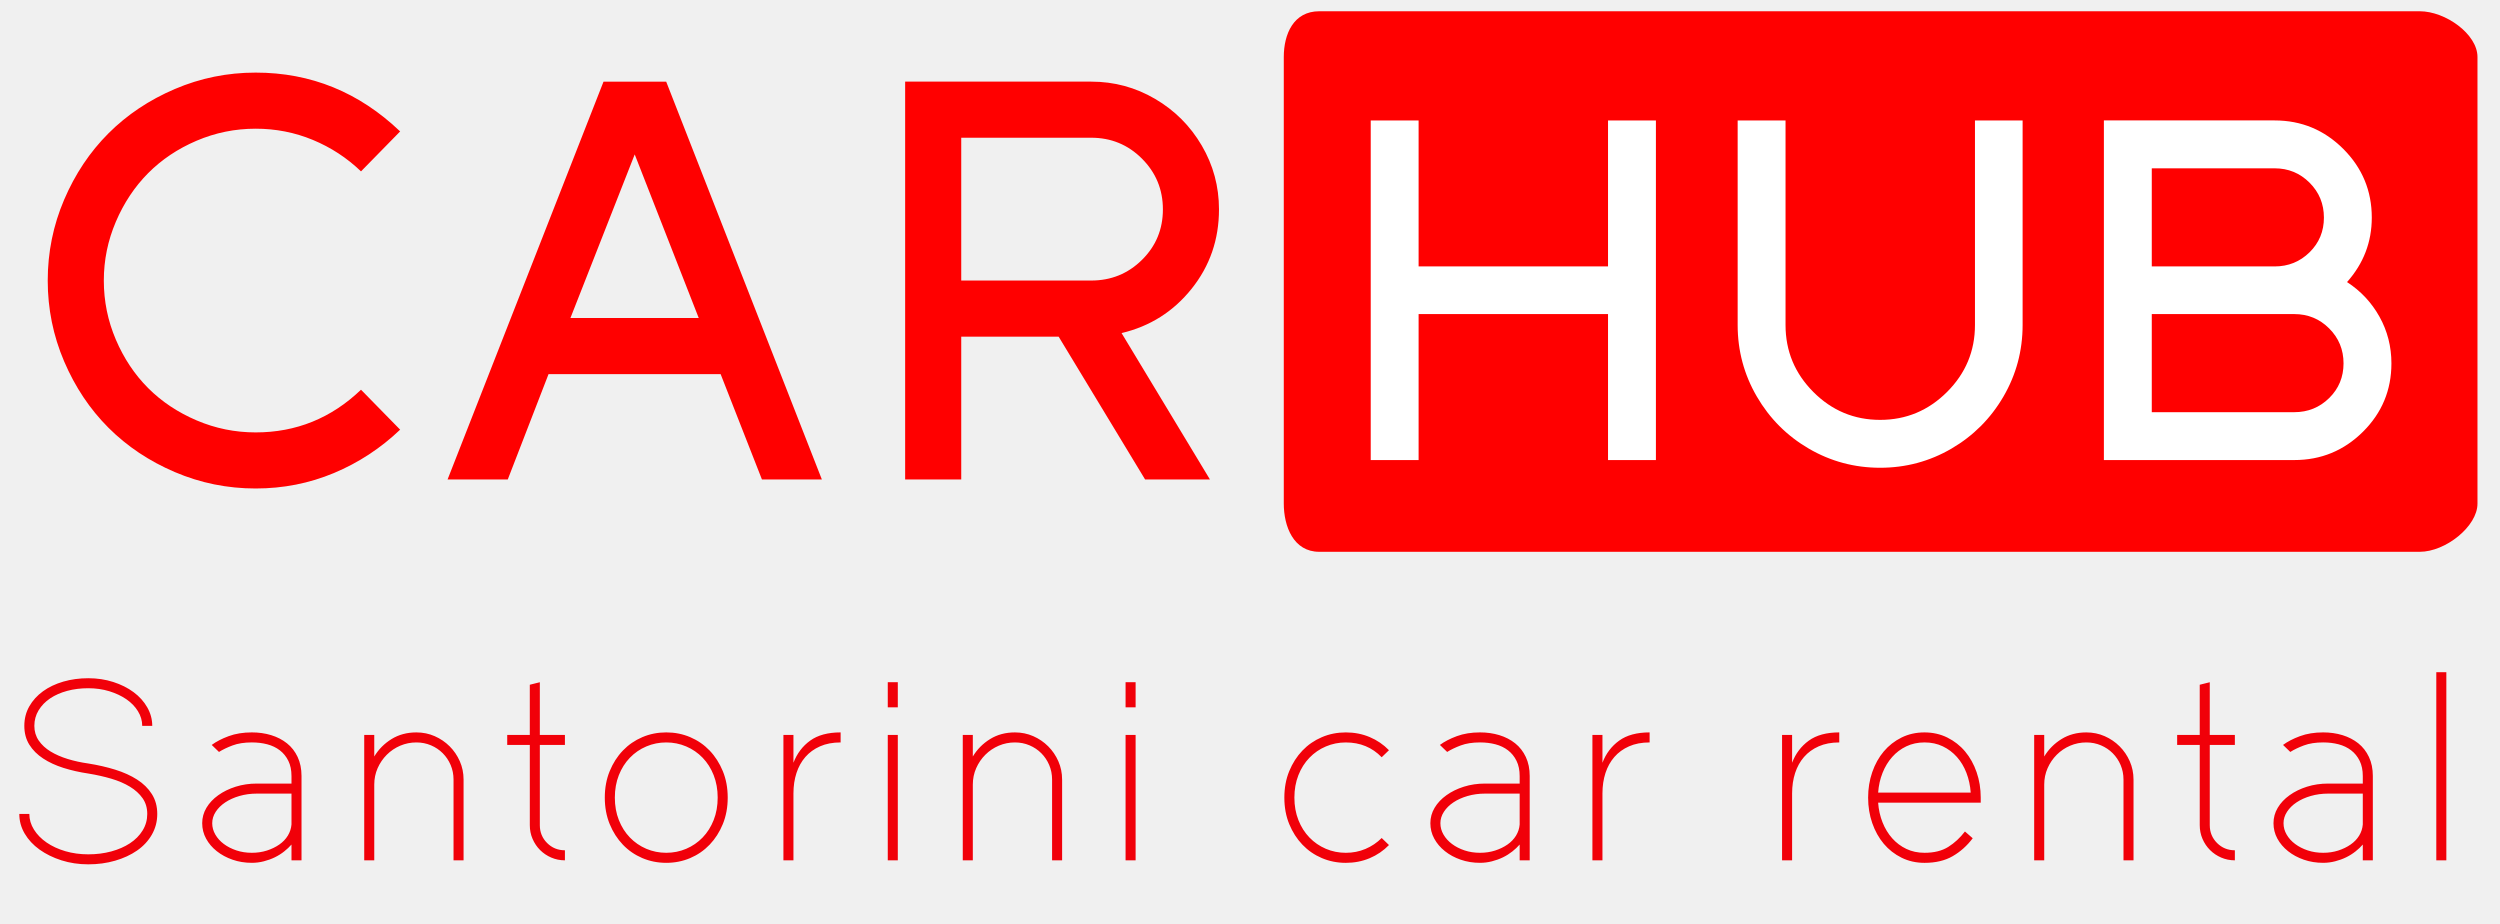
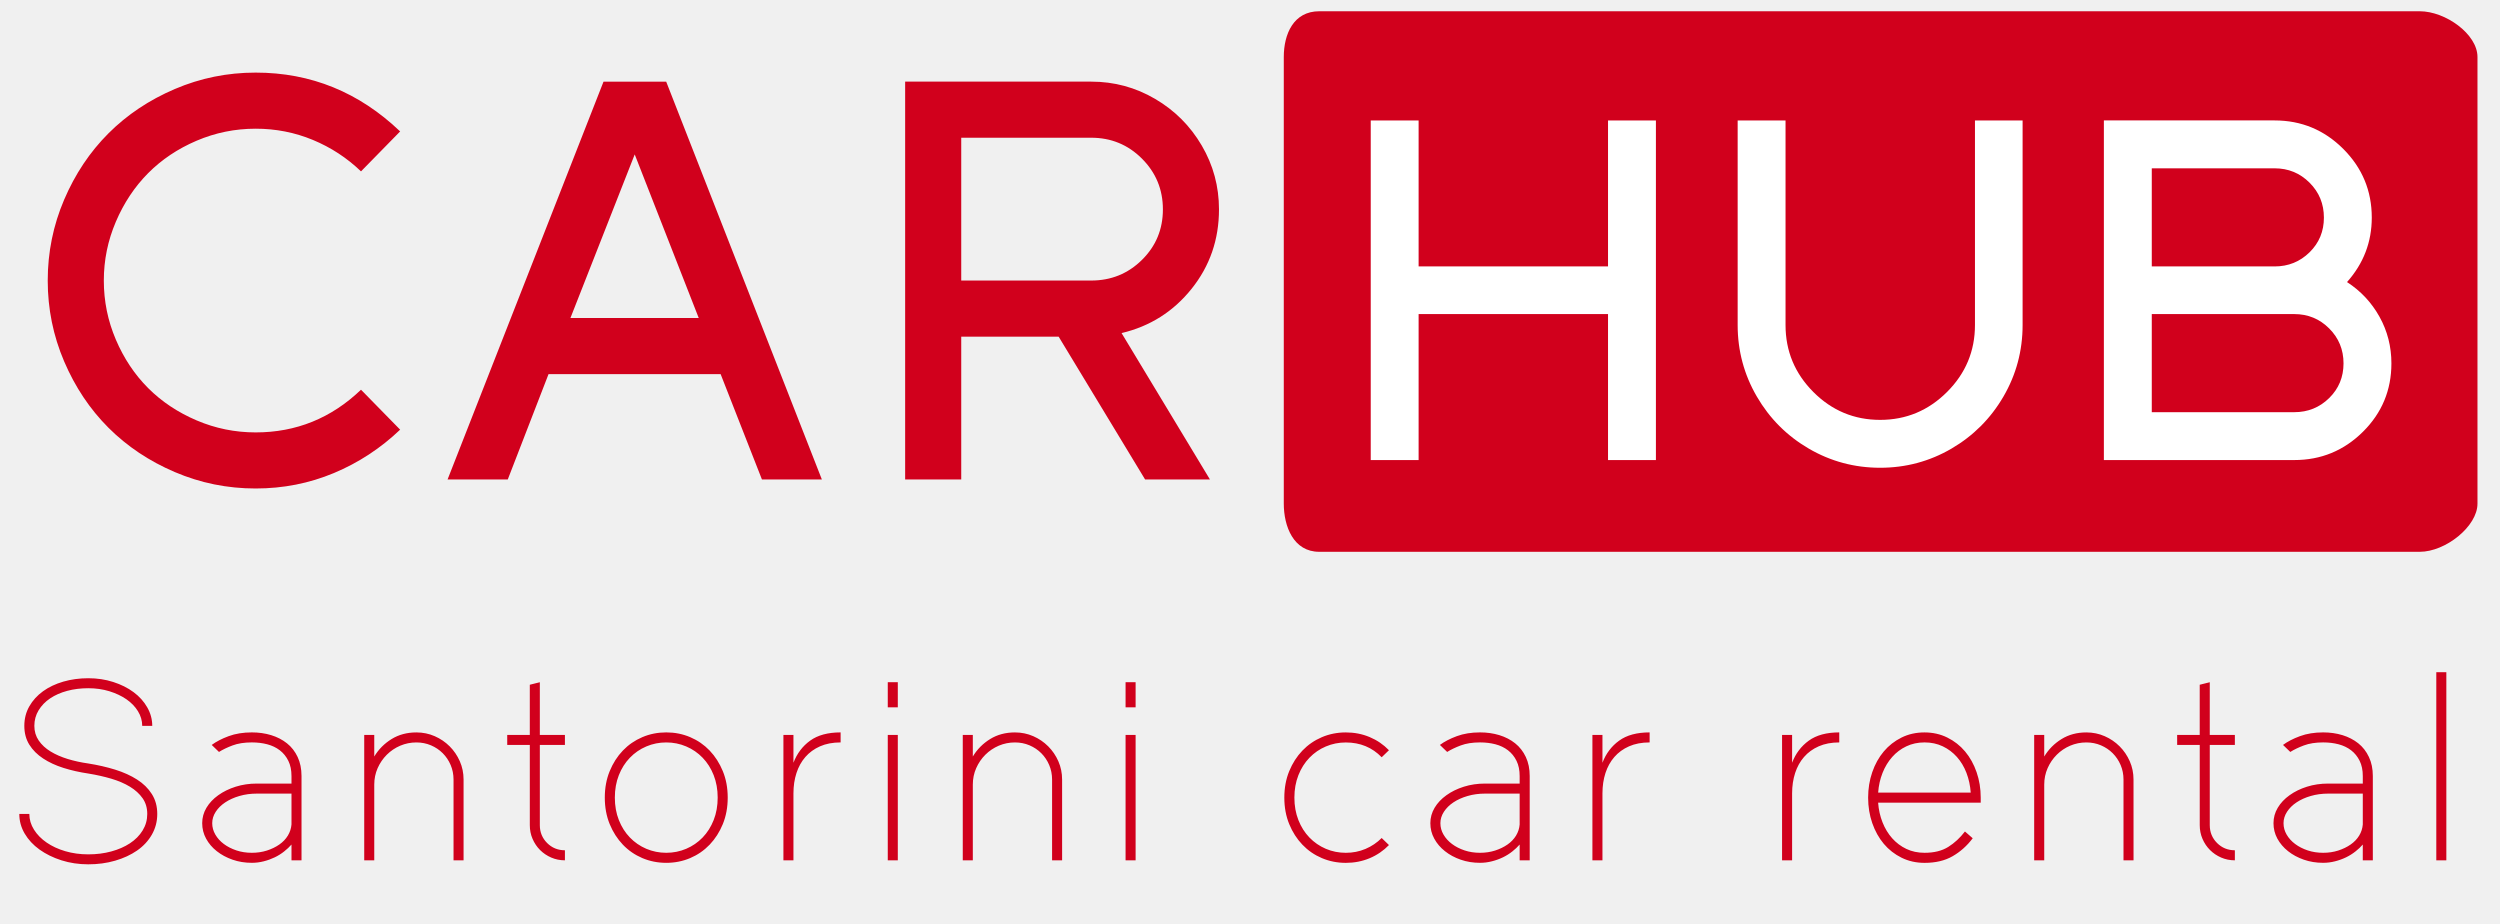
<svg xmlns="http://www.w3.org/2000/svg" version="1.1" id="Layer_1" x="0px" y="0px" width="222px" height="82px" viewBox="0 0 222 82" enable-background="new 0 0 222 82" xml:space="preserve">
  <g>
-     <path fill="#FF0000" d="M85.358,12.23h11.542c1.764,0,3.268,0.62,4.506,1.858c1.24,1.239,1.859,2.742,1.859,4.507   c0,1.766-0.619,3.26-1.859,4.483c-1.238,1.223-2.742,1.834-4.506,1.834H85.358V12.23z M85.358,42.576V29.894h8.649l7.678,12.683   h5.758l-7.848-12.999c2.527-0.599,4.602-1.911,6.221-3.936c1.619-2.024,2.43-4.373,2.43-7.046c0-2.041-0.51-3.932-1.531-5.673   c-1.02-1.741-2.4-3.122-4.143-4.143c-1.74-1.021-3.633-1.531-5.672-1.531H80.377v35.327H85.358z M56.363,13.712l5.686,14.529   H50.653L56.363,13.712z M45.09,42.576l3.62-9.354h15.282l3.668,9.354h5.321L59.157,7.25h-5.564L39.745,42.576H45.09z M9.632,37.984   c1.652,1.652,3.616,2.964,5.892,3.936c2.275,0.972,4.668,1.458,7.179,1.458c2.446,0,4.762-0.458,6.949-1.372   c2.187-0.916,4.146-2.199,5.88-3.852l-3.475-3.547c-2.64,2.527-5.758,3.791-9.354,3.791c-1.831,0-3.58-0.356-5.248-1.069   c-1.668-0.712-3.102-1.668-4.3-2.867S11,31.829,10.288,30.161c-0.713-1.668-1.069-3.417-1.069-5.248   c0-1.814,0.356-3.555,1.069-5.224c0.712-1.668,1.668-3.106,2.867-4.313c1.199-1.206,2.632-2.166,4.3-2.879   c1.668-0.712,3.417-1.069,5.248-1.069c1.782,0,3.475,0.332,5.078,0.996s3.028,1.596,4.276,2.794l3.475-3.547   c-3.645-3.482-7.921-5.224-12.829-5.224c-2.511,0-4.904,0.486-7.179,1.458c-2.276,0.972-4.24,2.284-5.892,3.936   c-1.652,1.652-2.964,3.616-3.936,5.892c-0.972,2.276-1.458,4.669-1.458,7.18s0.486,4.904,1.458,7.179   C6.668,34.368,7.98,36.332,9.632,37.984z" />
-     <path fill="#FF0000" d="M220,44.722c0,2.026-2.84,4.278-5.126,4.278h-97.725c-2.286,0-3.149-2.252-3.149-4.278V5.058   C114,3.031,114.863,1,117.149,1h97.725C217.16,1,220,3.031,220,5.058V44.722z" />
-     <path fill="#FFFFFF" d="M191.078,14.947h10.91c1.216,0,2.25,0.425,3.101,1.276c0.851,0.85,1.275,1.884,1.275,3.101   s-0.425,2.244-1.275,3.08c-0.851,0.837-1.885,1.255-3.101,1.255h-10.91V14.947z M191.078,27.89h12.652   c1.216,0,2.25,0.425,3.101,1.276c0.851,0.85,1.275,1.884,1.275,3.101c0,1.217-0.425,2.244-1.275,3.08   c-0.851,0.837-1.885,1.255-3.101,1.255h-12.652V27.89z M203.73,40.853c2.378,0,4.41-0.836,6.098-2.51   c1.687-1.673,2.53-3.699,2.53-6.077c0-1.493-0.353-2.873-1.058-4.138s-1.667-2.292-2.883-3.08c1.465-1.646,2.198-3.554,2.198-5.725   c0-2.378-0.844-4.411-2.53-6.098c-1.688-1.687-3.72-2.531-6.098-2.531h-15.162v30.158H203.73z M156.005,35.211   c1.134,1.95,2.672,3.492,4.615,4.625c1.942,1.133,4.055,1.701,6.336,1.701c2.282,0,4.394-0.567,6.337-1.701   c1.942-1.134,3.48-2.676,4.615-4.625c1.133-1.95,1.7-4.065,1.7-6.347V10.695h-4.231v18.169c0,2.309-0.826,4.29-2.479,5.942   s-3.633,2.479-5.942,2.479c-2.309,0-4.286-0.826-5.932-2.479s-2.468-3.633-2.468-5.942V10.695h-4.252v18.169   C154.305,31.146,154.871,33.262,156.005,35.211z M125.972,40.853V27.89h16.821v12.963h4.252V10.695h-4.252v12.963h-16.821V10.695   h-4.252v30.158H125.972z" />
-     <path fill="#F10009" d="M216.344,76.397h0.891V59.69h-0.891V76.397z M209.816,70.473v2.739c-0.029,0.356-0.137,0.687-0.322,0.991   c-0.187,0.305-0.438,0.568-0.758,0.791s-0.687,0.4-1.103,0.535c-0.416,0.133-0.861,0.199-1.337,0.199   c-0.49,0-0.946-0.07-1.37-0.211c-0.423-0.141-0.794-0.33-1.113-0.568c-0.319-0.237-0.572-0.516-0.758-0.835   s-0.278-0.657-0.278-1.014s0.104-0.694,0.312-1.014c0.207-0.319,0.489-0.598,0.846-0.835c0.356-0.238,0.776-0.428,1.259-0.568   s0.999-0.211,1.549-0.211H209.816z M203.379,66.773c0.326-0.207,0.728-0.4,1.203-0.578c0.475-0.179,1.047-0.268,1.715-0.268   c0.49,0,0.947,0.056,1.37,0.167c0.424,0.111,0.795,0.29,1.114,0.534c0.319,0.246,0.571,0.557,0.757,0.936s0.278,0.828,0.278,1.348   v0.669h-3.073c-0.669,0-1.296,0.093-1.883,0.278s-1.103,0.438-1.548,0.758c-0.446,0.319-0.795,0.689-1.047,1.113   c-0.253,0.424-0.379,0.88-0.379,1.37s0.114,0.946,0.345,1.37s0.546,0.795,0.947,1.113c0.4,0.32,0.868,0.572,1.403,0.758   c0.534,0.186,1.106,0.278,1.715,0.278c0.356,0,0.709-0.044,1.059-0.134c0.349-0.089,0.676-0.207,0.98-0.355   c0.304-0.148,0.582-0.324,0.835-0.524c0.252-0.2,0.468-0.404,0.646-0.612v1.403h0.892v-7.485c0-0.638-0.115-1.202-0.346-1.692   s-0.546-0.895-0.946-1.214c-0.401-0.319-0.869-0.561-1.403-0.725c-0.535-0.163-1.106-0.244-1.716-0.244   c-0.772,0-1.459,0.111-2.061,0.334s-1.103,0.482-1.503,0.779L203.379,66.773z M193.332,66.15h2.005v7.129   c0,0.43,0.082,0.835,0.245,1.213c0.163,0.379,0.386,0.71,0.669,0.992c0.281,0.282,0.612,0.505,0.991,0.668   c0.378,0.164,0.783,0.245,1.214,0.245v-0.892c-0.624,0-1.151-0.215-1.582-0.646s-0.646-0.958-0.646-1.581V66.15h2.228V65.26h-2.228   v-4.678l-0.892,0.223v4.455h-2.005V66.15z M189.456,69.225c0-0.579-0.111-1.121-0.334-1.627c-0.223-0.504-0.523-0.946-0.902-1.324   c-0.378-0.379-0.82-0.68-1.325-0.902s-1.047-0.334-1.626-0.334c-0.832,0-1.567,0.196-2.205,0.59   c-0.639,0.394-1.151,0.91-1.537,1.549V65.26h-0.892v11.138h0.892V69.67c0-0.52,0.1-1.006,0.301-1.459   c0.2-0.453,0.471-0.85,0.812-1.191s0.739-0.609,1.192-0.803c0.452-0.192,0.932-0.289,1.437-0.289c0.46,0,0.891,0.086,1.292,0.256   c0.401,0.171,0.75,0.404,1.047,0.702c0.297,0.297,0.531,0.646,0.702,1.047c0.17,0.401,0.256,0.831,0.256,1.292v7.173h0.891V69.225z    M172.515,66.273c0.482,0.23,0.902,0.545,1.259,0.946s0.638,0.872,0.847,1.415c0.207,0.541,0.334,1.125,0.378,1.748h-8.22   c0.045-0.623,0.175-1.207,0.39-1.748c0.216-0.543,0.502-1.014,0.858-1.415c0.355-0.401,0.775-0.716,1.258-0.946   s1.021-0.346,1.615-0.346S172.032,66.043,172.515,66.273z M169.284,75.384c-0.482-0.229-0.902-0.546-1.258-0.946   c-0.356-0.401-0.643-0.873-0.858-1.415c-0.215-0.542-0.345-1.125-0.39-1.749h9.111v-0.445c0-0.802-0.123-1.555-0.367-2.261   c-0.244-0.705-0.585-1.317-1.022-1.838c-0.437-0.52-0.963-0.932-1.578-1.236c-0.615-0.304-1.293-0.456-2.033-0.456   c-0.741,0-1.419,0.152-2.034,0.456c-0.615,0.305-1.141,0.717-1.578,1.236c-0.438,0.521-0.778,1.133-1.022,1.838   c-0.244,0.706-0.366,1.459-0.366,2.261c0,0.803,0.122,1.557,0.367,2.262s0.587,1.318,1.024,1.838   c0.438,0.52,0.966,0.932,1.582,1.236c0.616,0.304,1.296,0.456,2.038,0.456c0.98,0,1.812-0.196,2.495-0.591   c0.683-0.393,1.277-0.924,1.782-1.592l-0.69-0.602c-0.432,0.564-0.925,1.021-1.481,1.369c-0.558,0.35-1.259,0.523-2.105,0.523   C170.306,75.729,169.767,75.614,169.284,75.384z M163.326,65.037c-1.129,0-2.031,0.244-2.706,0.734   c-0.677,0.49-1.17,1.145-1.481,1.961V65.26h-0.892v11.138h0.892v-5.948c0-0.652,0.089-1.254,0.267-1.804   c0.179-0.55,0.442-1.024,0.791-1.426s0.783-0.716,1.304-0.946c0.52-0.23,1.128-0.346,1.826-0.346V65.037z M146.485,65.037   c-1.129,0-2.031,0.244-2.706,0.734c-0.677,0.49-1.17,1.145-1.481,1.961V65.26h-0.892v11.138h0.892v-5.948   c0-0.652,0.089-1.254,0.267-1.804c0.179-0.55,0.442-1.024,0.791-1.426s0.783-0.716,1.304-0.946c0.52-0.23,1.128-0.346,1.826-0.346   V65.037z M134.946,70.473v2.739c-0.029,0.356-0.137,0.687-0.322,0.991c-0.187,0.305-0.438,0.568-0.758,0.791   s-0.687,0.4-1.103,0.535c-0.416,0.133-0.861,0.199-1.337,0.199c-0.49,0-0.946-0.07-1.37-0.211c-0.423-0.141-0.794-0.33-1.113-0.568   c-0.319-0.237-0.572-0.516-0.758-0.835s-0.278-0.657-0.278-1.014s0.104-0.694,0.312-1.014c0.207-0.319,0.489-0.598,0.846-0.835   c0.356-0.238,0.776-0.428,1.259-0.568s0.999-0.211,1.549-0.211H134.946z M128.509,66.773c0.326-0.207,0.728-0.4,1.203-0.578   c0.475-0.179,1.047-0.268,1.715-0.268c0.49,0,0.947,0.056,1.37,0.167c0.424,0.111,0.795,0.29,1.114,0.534   c0.319,0.246,0.571,0.557,0.757,0.936s0.278,0.828,0.278,1.348v0.669h-3.073c-0.669,0-1.296,0.093-1.883,0.278   s-1.103,0.438-1.548,0.758c-0.446,0.319-0.795,0.689-1.047,1.113c-0.253,0.424-0.379,0.88-0.379,1.37s0.114,0.946,0.345,1.37   s0.546,0.795,0.947,1.113c0.4,0.32,0.868,0.572,1.403,0.758c0.534,0.186,1.106,0.278,1.715,0.278c0.356,0,0.709-0.044,1.059-0.134   c0.349-0.089,0.676-0.207,0.98-0.355c0.304-0.148,0.582-0.324,0.835-0.524c0.252-0.2,0.468-0.404,0.646-0.612v1.403h0.892v-7.485   c0-0.638-0.115-1.202-0.346-1.692s-0.546-0.895-0.946-1.214c-0.401-0.319-0.869-0.561-1.403-0.725   c-0.535-0.163-1.106-0.244-1.716-0.244c-0.772,0-1.459,0.111-2.061,0.334s-1.103,0.482-1.503,0.779L128.509,66.773z    M122.694,74.415c-0.416,0.416-0.895,0.739-1.437,0.969c-0.542,0.23-1.125,0.345-1.749,0.345c-0.623,0-1.214-0.118-1.771-0.355   c-0.557-0.238-1.044-0.572-1.459-1.003c-0.416-0.431-0.743-0.946-0.98-1.548s-0.356-1.266-0.356-1.994   c0-0.727,0.119-1.393,0.356-1.994c0.237-0.601,0.564-1.117,0.98-1.547c0.415-0.432,0.902-0.766,1.459-1.003   s1.147-0.356,1.771-0.356c1.277,0,2.339,0.438,3.186,1.314l0.646-0.624c-0.49-0.505-1.062-0.895-1.716-1.169   c-0.653-0.275-1.358-0.412-2.116-0.412c-0.757,0-1.467,0.141-2.127,0.423c-0.661,0.282-1.236,0.679-1.727,1.191   s-0.88,1.122-1.17,1.827c-0.289,0.705-0.434,1.488-0.434,2.35s0.145,1.645,0.434,2.351c0.29,0.706,0.68,1.313,1.17,1.827   c0.49,0.512,1.065,0.909,1.727,1.191c0.66,0.281,1.37,0.423,2.127,0.423c0.758,0,1.463-0.138,2.116-0.412s1.226-0.665,1.716-1.169   L122.694,74.415z M99.951,62.809h0.891v-2.227h-0.891V62.809z M99.951,76.397h0.891V65.26h-0.891V76.397z M94.315,69.225   c0-0.579-0.111-1.121-0.334-1.627c-0.223-0.504-0.523-0.946-0.902-1.324c-0.378-0.379-0.82-0.68-1.325-0.902   s-1.047-0.334-1.626-0.334c-0.832,0-1.567,0.196-2.205,0.59c-0.639,0.394-1.151,0.91-1.537,1.549V65.26h-0.892v11.138h0.892V69.67   c0-0.52,0.1-1.006,0.301-1.459c0.2-0.453,0.471-0.85,0.812-1.191s0.739-0.609,1.192-0.803c0.452-0.192,0.932-0.289,1.437-0.289   c0.46,0,0.891,0.086,1.292,0.256c0.401,0.171,0.75,0.404,1.047,0.702c0.297,0.297,0.531,0.646,0.702,1.047   c0.17,0.401,0.256,0.831,0.256,1.292v7.173h0.891V69.225z M78.834,62.809h0.891v-2.227h-0.891V62.809z M78.834,76.397h0.891V65.26   h-0.891V76.397z M74.646,65.037c-1.128,0-2.031,0.244-2.707,0.734s-1.169,1.145-1.481,1.961V65.26h-0.891v11.138h0.891v-5.948   c0-0.652,0.089-1.254,0.268-1.804s0.441-1.024,0.791-1.426s0.783-0.716,1.303-0.946s1.128-0.346,1.827-0.346V65.037z    M54.954,68.834c0.237-0.601,0.564-1.117,0.98-1.547c0.416-0.432,0.902-0.766,1.459-1.003c0.557-0.237,1.147-0.356,1.771-0.356   c0.624,0,1.214,0.119,1.771,0.356c0.557,0.237,1.043,0.571,1.459,1.003c0.416,0.43,0.742,0.946,0.98,1.547   c0.237,0.602,0.356,1.268,0.356,1.994c0,0.729-0.119,1.393-0.356,1.994c-0.238,0.602-0.564,1.117-0.98,1.548   c-0.416,0.431-0.902,0.765-1.459,1.003c-0.557,0.237-1.147,0.355-1.771,0.355c-0.624,0-1.214-0.118-1.771-0.355   c-0.557-0.238-1.043-0.572-1.459-1.003c-0.416-0.431-0.743-0.946-0.98-1.548c-0.238-0.602-0.356-1.266-0.356-1.994   C54.598,70.102,54.716,69.436,54.954,68.834z M54.141,73.179c0.29,0.706,0.679,1.313,1.169,1.827   c0.49,0.512,1.065,0.909,1.727,1.191c0.661,0.281,1.37,0.423,2.127,0.423s1.466-0.142,2.127-0.423   c0.661-0.282,1.236-0.68,1.726-1.191c0.49-0.514,0.88-1.121,1.169-1.827s0.435-1.489,0.435-2.351s-0.145-1.645-0.435-2.35   s-0.679-1.314-1.169-1.827c-0.49-0.513-1.065-0.909-1.726-1.191c-0.661-0.282-1.37-0.423-2.127-0.423s-1.467,0.141-2.127,0.423   c-0.661,0.282-1.236,0.679-1.727,1.191s-0.88,1.122-1.169,1.827s-0.435,1.488-0.435,2.35S53.852,72.473,54.141,73.179z    M45.042,66.15h2.005v7.129c0,0.43,0.081,0.835,0.245,1.213c0.164,0.379,0.386,0.71,0.668,0.992   c0.282,0.282,0.613,0.505,0.991,0.668c0.379,0.164,0.783,0.245,1.214,0.245v-0.892c-0.624,0-1.151-0.215-1.582-0.646   s-0.646-0.958-0.646-1.581V66.15h2.228V65.26h-2.228v-4.678l-0.891,0.223v4.455h-2.005V66.15z M41.165,69.225   c0-0.579-0.111-1.121-0.334-1.627c-0.223-0.504-0.523-0.946-0.902-1.324c-0.379-0.379-0.821-0.68-1.326-0.902   s-1.047-0.334-1.626-0.334c-0.832,0-1.567,0.196-2.206,0.59s-1.151,0.91-1.537,1.549V65.26h-0.891v11.138h0.891V69.67   c0-0.52,0.101-1.006,0.301-1.459c0.201-0.453,0.471-0.85,0.813-1.191s0.739-0.609,1.192-0.803c0.453-0.192,0.932-0.289,1.437-0.289   c0.46,0,0.891,0.086,1.292,0.256c0.401,0.171,0.75,0.404,1.047,0.702c0.297,0.297,0.531,0.646,0.702,1.047   c0.17,0.401,0.256,0.831,0.256,1.292v7.173h0.891V69.225z M25.884,70.473v2.739c-0.03,0.356-0.138,0.687-0.323,0.991   s-0.438,0.568-0.757,0.791s-0.687,0.4-1.103,0.535c-0.416,0.133-0.861,0.199-1.336,0.199c-0.49,0-0.947-0.07-1.37-0.211   s-0.795-0.33-1.114-0.568c-0.32-0.237-0.572-0.516-0.757-0.835c-0.186-0.319-0.279-0.657-0.279-1.014s0.104-0.694,0.312-1.014   s0.49-0.598,0.847-0.835c0.356-0.238,0.776-0.428,1.258-0.568s0.999-0.211,1.548-0.211H25.884z M19.446,66.773   c0.327-0.207,0.728-0.4,1.203-0.578c0.475-0.179,1.047-0.268,1.715-0.268c0.49,0,0.947,0.056,1.37,0.167   c0.423,0.111,0.794,0.29,1.114,0.534c0.319,0.246,0.572,0.557,0.758,0.936c0.186,0.379,0.278,0.828,0.278,1.348v0.669H22.81   c-0.668,0-1.296,0.093-1.882,0.278c-0.587,0.186-1.103,0.438-1.548,0.758c-0.445,0.319-0.794,0.689-1.047,1.113   s-0.378,0.88-0.378,1.37s0.115,0.946,0.345,1.37c0.23,0.424,0.545,0.795,0.947,1.113c0.401,0.32,0.869,0.572,1.403,0.758   s1.106,0.278,1.715,0.278c0.356,0,0.709-0.044,1.058-0.134c0.349-0.089,0.675-0.207,0.98-0.355   c0.304-0.148,0.583-0.324,0.835-0.524c0.252-0.2,0.468-0.404,0.646-0.612v1.403h0.891v-7.485c0-0.638-0.115-1.202-0.345-1.692   c-0.23-0.49-0.546-0.895-0.947-1.214c-0.401-0.319-0.869-0.561-1.403-0.725c-0.535-0.163-1.107-0.244-1.715-0.244   c-0.772,0-1.459,0.111-2.061,0.334c-0.602,0.223-1.103,0.482-1.504,0.779L19.446,66.773z M1.714,72.276   c0,0.624,0.16,1.206,0.479,1.749c0.319,0.542,0.757,1.014,1.314,1.414c0.557,0.4,1.207,0.721,1.949,0.958   c0.742,0.237,1.537,0.356,2.383,0.356c0.847,0,1.641-0.107,2.384-0.323c0.742-0.215,1.392-0.516,1.949-0.901   c0.557-0.387,0.995-0.858,1.314-1.415c0.319-0.558,0.479-1.169,0.479-1.838s-0.16-1.255-0.479-1.76s-0.757-0.936-1.314-1.292   c-0.557-0.356-1.207-0.649-1.949-0.88c-0.743-0.229-1.537-0.412-2.384-0.546c-0.639-0.089-1.247-0.223-1.827-0.4   c-0.579-0.179-1.088-0.401-1.526-0.669C4.049,66.463,3.7,66.139,3.44,65.761c-0.26-0.379-0.39-0.813-0.39-1.304   c0-0.504,0.126-0.965,0.378-1.381s0.594-0.769,1.025-1.059c0.431-0.289,0.936-0.512,1.515-0.668s1.203-0.234,1.871-0.234   c0.668,0,1.292,0.09,1.872,0.268c0.579,0.179,1.083,0.416,1.515,0.713c0.431,0.298,0.772,0.65,1.024,1.059s0.379,0.843,0.379,1.303   h0.891c0-0.578-0.148-1.128-0.446-1.648c-0.297-0.52-0.702-0.969-1.214-1.348s-1.114-0.68-1.804-0.902   c-0.691-0.223-1.43-0.334-2.217-0.334s-1.526,0.101-2.216,0.301c-0.69,0.201-1.292,0.486-1.804,0.857   C3.307,61.755,2.902,62.2,2.605,62.72C2.308,63.24,2.16,63.818,2.16,64.457s0.148,1.195,0.445,1.671   c0.297,0.476,0.705,0.884,1.225,1.226s1.121,0.62,1.805,0.835c0.683,0.216,1.418,0.383,2.205,0.501   c0.728,0.119,1.407,0.271,2.039,0.457c0.631,0.186,1.184,0.424,1.66,0.713c0.475,0.289,0.85,0.631,1.125,1.025   c0.275,0.393,0.412,0.857,0.412,1.392s-0.137,1.024-0.412,1.47s-0.649,0.824-1.125,1.137c-0.476,0.312-1.029,0.553-1.66,0.724   c-0.631,0.171-1.311,0.257-2.039,0.257s-1.407-0.094-2.038-0.279c-0.631-0.186-1.185-0.441-1.66-0.768   c-0.476-0.327-0.85-0.709-1.125-1.148c-0.275-0.438-0.412-0.901-0.412-1.392H1.714z" />
+     <path fill="#D1001C" d="M85.358,12.23H96.9c1.764,0,3.268,0.62,4.506,1.858c1.24,1.239,1.859,2.742,1.859,4.507   c0,1.766-0.619,3.26-1.859,4.483c-1.238,1.223-2.742,1.834-4.506,1.834H85.358V12.23z M85.358,42.576V29.894h8.649l7.678,12.683   h5.758l-7.848-12.999c2.527-0.599,4.602-1.911,6.221-3.936c1.619-2.024,2.43-4.373,2.43-7.046c0-2.041-0.51-3.932-1.531-5.673   c-1.02-1.741-2.4-3.122-4.143-4.143c-1.74-1.021-3.633-1.531-5.672-1.531H80.377v35.327H85.358z M56.363,13.712l5.686,14.529   H50.653L56.363,13.712z M45.09,42.576l3.62-9.354h15.282l3.668,9.354h5.321L59.157,7.25h-5.564L39.745,42.576H45.09z M9.632,37.984   c1.652,1.652,3.616,2.964,5.892,3.936c2.275,0.973,4.668,1.458,7.179,1.458c2.446,0,4.762-0.458,6.949-1.372   c2.187-0.916,4.146-2.199,5.88-3.852l-3.475-3.547c-2.64,2.527-5.758,3.791-9.354,3.791c-1.831,0-3.58-0.356-5.248-1.069   c-1.668-0.712-3.102-1.668-4.3-2.867c-1.198-1.199-2.155-2.633-2.867-4.301c-0.713-1.668-1.069-3.417-1.069-5.248   c0-1.814,0.356-3.555,1.069-5.224c0.712-1.668,1.668-3.106,2.867-4.313c1.199-1.206,2.632-2.166,4.3-2.879   c1.668-0.712,3.417-1.069,5.248-1.069c1.782,0,3.475,0.332,5.078,0.996c1.603,0.664,3.028,1.596,4.276,2.794l3.475-3.547   c-3.645-3.482-7.921-5.224-12.829-5.224c-2.511,0-4.904,0.486-7.179,1.458c-2.276,0.972-4.24,2.284-5.892,3.936   c-1.652,1.652-2.964,3.616-3.936,5.892c-0.972,2.276-1.458,4.669-1.458,7.18c0,2.511,0.486,4.904,1.458,7.179   C6.668,34.368,7.98,36.332,9.632,37.984z" />
+     <path fill="#D1001C" d="M220,44.723c0,2.025-2.84,4.277-5.126,4.277h-97.726c-2.285,0-3.148-2.252-3.148-4.277V5.058   C114,3.031,114.863,1,117.148,1h97.726C217.16,1,220,3.031,220,5.058V44.723z" />
+     <path fill="#FFFFFF" d="M191.078,14.947h10.91c1.216,0,2.25,0.425,3.101,1.276c0.851,0.85,1.274,1.884,1.274,3.101   c0,1.217-0.424,2.244-1.274,3.08c-0.851,0.837-1.885,1.255-3.101,1.255h-10.91V14.947z M191.078,27.89h12.652   c1.215,0,2.25,0.425,3.101,1.276c0.851,0.85,1.274,1.884,1.274,3.101c0,1.217-0.424,2.244-1.274,3.08   c-0.851,0.837-1.886,1.255-3.101,1.255h-12.652V27.89z M203.73,40.853c2.377,0,4.41-0.836,6.098-2.51   c1.688-1.673,2.529-3.699,2.529-6.077c0-1.493-0.353-2.873-1.058-4.138c-0.704-1.265-1.667-2.292-2.883-3.08   c1.465-1.646,2.198-3.554,2.198-5.725c0-2.378-0.844-4.411-2.53-6.098c-1.688-1.687-3.72-2.531-6.099-2.531h-15.161v30.158   L203.73,40.853L203.73,40.853z M156.005,35.211c1.134,1.95,2.672,3.492,4.615,4.625c1.942,1.133,4.055,1.701,6.336,1.701   c2.282,0,4.394-0.567,6.337-1.701c1.941-1.134,3.48-2.676,4.615-4.625c1.133-1.95,1.699-4.065,1.699-6.347V10.695h-4.23v18.169   c0,2.309-0.826,4.29-2.479,5.942c-1.653,1.652-3.633,2.479-5.942,2.479s-4.286-0.826-5.933-2.479   c-1.646-1.653-2.467-3.633-2.467-5.942V10.695h-4.252v18.169C154.305,31.146,154.871,33.262,156.005,35.211z M125.973,40.853V27.89   h16.82v12.963h4.252V10.695h-4.252v12.963h-16.82V10.695h-4.252v30.158H125.973z" />
+     <path fill="#D1001C" d="M216.344,76.396h0.891V59.689h-0.891V76.396z M209.816,70.473v2.739c-0.029,0.356-0.137,0.687-0.322,0.991   c-0.188,0.305-0.438,0.568-0.758,0.791s-0.688,0.4-1.104,0.535c-0.416,0.133-0.861,0.199-1.337,0.199   c-0.489,0-0.946-0.07-1.37-0.211c-0.423-0.142-0.794-0.33-1.113-0.568c-0.318-0.237-0.571-0.516-0.758-0.835   c-0.186-0.319-0.277-0.657-0.277-1.015c0-0.356,0.104-0.693,0.312-1.014c0.207-0.318,0.489-0.598,0.847-0.835   c0.355-0.237,0.775-0.428,1.258-0.567c0.483-0.141,1-0.211,1.55-0.211H209.816L209.816,70.473z M203.379,66.773   c0.326-0.207,0.729-0.4,1.203-0.578c0.475-0.18,1.047-0.269,1.715-0.269c0.49,0,0.947,0.056,1.37,0.167   c0.424,0.111,0.795,0.29,1.114,0.534c0.318,0.246,0.57,0.558,0.757,0.937s0.278,0.828,0.278,1.348v0.669h-3.073   c-0.669,0-1.296,0.093-1.884,0.278c-0.586,0.185-1.103,0.438-1.547,0.758c-0.446,0.318-0.795,0.689-1.047,1.113   c-0.254,0.424-0.379,0.879-0.379,1.369s0.113,0.946,0.344,1.371c0.231,0.424,0.547,0.795,0.947,1.112   c0.4,0.319,0.868,0.571,1.403,0.758c0.534,0.187,1.106,0.278,1.715,0.278c0.356,0,0.709-0.044,1.06-0.135   c0.349-0.088,0.676-0.207,0.979-0.354s0.582-0.323,0.835-0.524c0.252-0.199,0.469-0.403,0.646-0.611v1.402h0.892v-7.484   c0-0.639-0.115-1.202-0.347-1.691c-0.23-0.49-0.545-0.896-0.945-1.215c-0.4-0.318-0.869-0.561-1.402-0.725   c-0.535-0.163-1.106-0.244-1.717-0.244c-0.771,0-1.459,0.111-2.061,0.334c-0.603,0.223-1.104,0.482-1.504,0.779L203.379,66.773z    M193.332,66.15h2.005v7.129c0,0.43,0.082,0.835,0.245,1.213c0.163,0.379,0.386,0.71,0.669,0.992   c0.281,0.281,0.612,0.504,0.991,0.668c0.378,0.164,0.783,0.244,1.214,0.244v-0.892c-0.624,0-1.151-0.215-1.582-0.646   c-0.431-0.432-0.646-0.959-0.646-1.582V66.15h2.228V65.26h-2.228v-4.678l-0.893,0.223v4.455h-2.005L193.332,66.15L193.332,66.15z    M189.456,69.225c0-0.578-0.11-1.121-0.334-1.627c-0.224-0.504-0.522-0.945-0.901-1.324s-0.82-0.68-1.326-0.901   c-0.504-0.222-1.047-0.334-1.625-0.334c-0.832,0-1.567,0.196-2.205,0.59c-0.64,0.394-1.151,0.91-1.537,1.549V65.26h-0.893v11.139   h0.893V69.67c0-0.52,0.1-1.006,0.301-1.459c0.199-0.453,0.471-0.85,0.812-1.191c0.34-0.34,0.738-0.608,1.191-0.803   c0.452-0.191,0.932-0.289,1.438-0.289c0.459,0,0.891,0.086,1.291,0.256c0.401,0.172,0.75,0.404,1.047,0.702   s0.531,0.646,0.703,1.048c0.17,0.4,0.256,0.83,0.256,1.291v7.174h0.891L189.456,69.225L189.456,69.225z M172.516,66.273   c0.481,0.229,0.901,0.545,1.258,0.945c0.357,0.401,0.639,0.872,0.848,1.415c0.207,0.541,0.334,1.125,0.378,1.748h-8.22   c0.045-0.623,0.175-1.207,0.39-1.748c0.216-0.543,0.502-1.014,0.858-1.415c0.354-0.4,0.774-0.716,1.258-0.945   c0.482-0.23,1.021-0.347,1.615-0.347S172.032,66.043,172.516,66.273z M169.284,75.384c-0.482-0.229-0.902-0.546-1.259-0.946   c-0.355-0.4-0.643-0.873-0.857-1.414c-0.215-0.543-0.345-1.125-0.391-1.75h9.111v-0.444c0-0.802-0.123-1.556-0.367-2.261   s-0.584-1.317-1.021-1.838s-0.963-0.933-1.578-1.236c-0.615-0.305-1.293-0.456-2.033-0.456s-1.418,0.151-2.033,0.456   s-1.142,0.717-1.578,1.236c-0.438,0.521-0.778,1.133-1.022,1.838s-0.366,1.459-0.366,2.261c0,0.803,0.122,1.557,0.367,2.262   s0.587,1.318,1.023,1.839c0.438,0.52,0.967,0.932,1.582,1.235c0.617,0.304,1.297,0.456,2.039,0.456   c0.979,0,1.812-0.196,2.494-0.592c0.684-0.393,1.277-0.924,1.782-1.592l-0.69-0.602c-0.432,0.564-0.924,1.021-1.48,1.369   c-0.559,0.35-1.259,0.523-2.105,0.523C170.307,75.729,169.768,75.614,169.284,75.384z M163.326,65.037   c-1.129,0-2.031,0.244-2.706,0.734c-0.677,0.489-1.17,1.145-1.481,1.961V65.26h-0.892v11.139h0.892V70.45   c0-0.652,0.09-1.255,0.268-1.804c0.179-0.551,0.441-1.024,0.791-1.426c0.349-0.402,0.783-0.717,1.304-0.947   c0.521-0.229,1.128-0.346,1.826-0.346L163.326,65.037L163.326,65.037z M146.484,65.037c-1.129,0-2.03,0.244-2.705,0.734   c-0.678,0.489-1.17,1.145-1.481,1.961V65.26h-0.892v11.139h0.892V70.45c0-0.652,0.089-1.255,0.267-1.804   c0.18-0.551,0.442-1.024,0.791-1.426c0.35-0.402,0.783-0.717,1.305-0.947c0.52-0.229,1.128-0.346,1.826-0.346v-0.891H146.484z    M134.945,70.473v2.739c-0.028,0.356-0.137,0.687-0.321,0.991c-0.187,0.305-0.438,0.568-0.758,0.791   c-0.32,0.223-0.687,0.4-1.103,0.535c-0.416,0.133-0.861,0.199-1.338,0.199c-0.49,0-0.945-0.07-1.369-0.211   c-0.424-0.142-0.795-0.33-1.113-0.568c-0.319-0.237-0.572-0.516-0.758-0.835c-0.187-0.319-0.278-0.657-0.278-1.015   c0-0.356,0.104-0.693,0.312-1.014c0.207-0.318,0.489-0.598,0.846-0.835s0.776-0.428,1.26-0.567   c0.482-0.141,0.998-0.211,1.549-0.211H134.945L134.945,70.473z M128.509,66.773c0.326-0.207,0.728-0.4,1.203-0.578   c0.476-0.18,1.047-0.269,1.715-0.269c0.49,0,0.947,0.056,1.37,0.167c0.424,0.111,0.795,0.29,1.114,0.534   c0.319,0.246,0.571,0.558,0.757,0.937s0.277,0.828,0.277,1.348v0.669h-3.072c-0.669,0-1.296,0.093-1.883,0.278   c-0.588,0.185-1.104,0.438-1.549,0.758c-0.445,0.318-0.795,0.689-1.047,1.113s-0.379,0.879-0.379,1.369s0.114,0.946,0.346,1.371   c0.23,0.424,0.546,0.795,0.947,1.112c0.399,0.319,0.867,0.571,1.402,0.758c0.534,0.187,1.105,0.278,1.715,0.278   c0.356,0,0.709-0.044,1.059-0.135c0.35-0.088,0.677-0.207,0.98-0.354c0.305-0.147,0.582-0.323,0.835-0.524   c0.253-0.199,0.468-0.403,0.646-0.611v1.402h0.893v-7.484c0-0.639-0.115-1.202-0.346-1.691c-0.23-0.49-0.547-0.896-0.946-1.215   c-0.401-0.318-0.868-0.561-1.403-0.725c-0.535-0.163-1.105-0.244-1.715-0.244c-0.773,0-1.46,0.111-2.062,0.334   c-0.603,0.223-1.103,0.482-1.503,0.779L128.509,66.773z M122.693,74.415c-0.416,0.416-0.895,0.739-1.437,0.969   c-0.542,0.23-1.125,0.345-1.749,0.345c-0.623,0-1.214-0.117-1.771-0.354c-0.557-0.238-1.043-0.572-1.459-1.003   c-0.416-0.432-0.742-0.946-0.979-1.548c-0.237-0.603-0.356-1.267-0.356-1.994s0.119-1.394,0.356-1.994s0.563-1.117,0.979-1.547   c0.416-0.433,0.902-0.767,1.459-1.003c0.558-0.237,1.147-0.355,1.771-0.355c1.277,0,2.34,0.438,3.186,1.313l0.646-0.624   c-0.49-0.505-1.062-0.895-1.716-1.169c-0.653-0.275-1.358-0.412-2.116-0.412c-0.757,0-1.467,0.142-2.127,0.423   c-0.66,0.282-1.236,0.68-1.727,1.191c-0.491,0.512-0.881,1.121-1.17,1.826s-0.435,1.488-0.435,2.351s0.146,1.646,0.435,2.351   c0.289,0.706,0.68,1.313,1.17,1.827c0.49,0.513,1.064,0.909,1.727,1.191c0.66,0.28,1.37,0.423,2.127,0.423   c0.758,0,1.463-0.139,2.116-0.412s1.226-0.665,1.716-1.169L122.693,74.415z M99.951,62.809h0.891v-2.227h-0.891V62.809z    M99.951,76.396h0.891V65.26h-0.891V76.396z M94.315,69.225c0-0.578-0.111-1.121-0.334-1.627c-0.223-0.504-0.523-0.945-0.902-1.324   c-0.378-0.379-0.82-0.68-1.325-0.901s-1.047-0.334-1.626-0.334c-0.832,0-1.567,0.196-2.205,0.59   c-0.639,0.394-1.151,0.91-1.537,1.549V65.26h-0.892v11.139h0.892V69.67c0-0.52,0.1-1.006,0.301-1.459   c0.2-0.453,0.471-0.85,0.812-1.191c0.341-0.34,0.739-0.608,1.192-0.803c0.452-0.191,0.932-0.289,1.437-0.289   c0.46,0,0.891,0.086,1.292,0.256c0.401,0.172,0.75,0.404,1.047,0.702c0.297,0.298,0.531,0.646,0.702,1.048   c0.17,0.4,0.256,0.83,0.256,1.291v7.174h0.891L94.315,69.225L94.315,69.225z M78.834,62.809h0.891v-2.227h-0.891V62.809z    M78.834,76.396h0.891V65.26h-0.891V76.396z M74.646,65.037c-1.128,0-2.031,0.244-2.707,0.734   c-0.676,0.489-1.169,1.145-1.481,1.961V65.26h-0.891v11.139h0.891V70.45c0-0.652,0.089-1.255,0.268-1.804   c0.179-0.551,0.441-1.024,0.791-1.426c0.35-0.402,0.783-0.717,1.303-0.947c0.52-0.229,1.128-0.346,1.827-0.346L74.646,65.037   L74.646,65.037z M54.954,68.834c0.237-0.602,0.564-1.117,0.98-1.547c0.416-0.432,0.902-0.766,1.459-1.003s1.147-0.356,1.771-0.356   s1.214,0.119,1.771,0.356s1.043,0.571,1.459,1.003c0.416,0.43,0.742,0.945,0.98,1.547c0.237,0.602,0.356,1.268,0.356,1.994   c0,0.729-0.119,1.393-0.356,1.994c-0.238,0.602-0.564,1.117-0.98,1.548s-0.902,0.765-1.459,1.003   c-0.557,0.236-1.147,0.355-1.771,0.355s-1.214-0.119-1.771-0.355c-0.557-0.238-1.043-0.572-1.459-1.003s-0.743-0.946-0.98-1.548   c-0.238-0.602-0.356-1.266-0.356-1.994C54.598,70.102,54.716,69.436,54.954,68.834z M54.141,73.18   c0.29,0.705,0.679,1.312,1.169,1.826c0.49,0.512,1.065,0.909,1.727,1.191c0.661,0.281,1.37,0.423,2.127,0.423   s1.466-0.142,2.127-0.423c0.661-0.282,1.236-0.68,1.726-1.191c0.49-0.514,0.88-1.121,1.169-1.826   c0.289-0.707,0.435-1.49,0.435-2.352c0-0.862-0.145-1.645-0.435-2.35s-0.679-1.314-1.169-1.828c-0.49-0.512-1.065-0.908-1.726-1.19   s-1.37-0.423-2.127-0.423s-1.467,0.141-2.127,0.423c-0.661,0.282-1.236,0.679-1.727,1.19c-0.491,0.513-0.88,1.123-1.169,1.828   s-0.435,1.487-0.435,2.35C53.706,71.689,53.852,72.473,54.141,73.18z M45.042,66.15h2.005v7.129c0,0.43,0.081,0.835,0.245,1.213   c0.164,0.379,0.386,0.71,0.668,0.992c0.282,0.281,0.613,0.504,0.991,0.668c0.379,0.164,0.783,0.244,1.214,0.244v-0.892   c-0.624,0-1.151-0.215-1.582-0.646c-0.431-0.432-0.646-0.959-0.646-1.582V66.15h2.228V65.26h-2.228v-4.678l-0.891,0.223v4.455   h-2.005L45.042,66.15L45.042,66.15z M41.165,69.225c0-0.578-0.111-1.121-0.334-1.627c-0.223-0.504-0.523-0.945-0.902-1.324   c-0.379-0.379-0.821-0.68-1.326-0.901s-1.047-0.334-1.626-0.334c-0.832,0-1.567,0.196-2.206,0.59s-1.151,0.91-1.537,1.549V65.26   h-0.891v11.139h0.891V69.67c0-0.52,0.101-1.006,0.301-1.459c0.201-0.453,0.471-0.85,0.813-1.191   c0.342-0.34,0.739-0.608,1.192-0.803c0.453-0.191,0.932-0.289,1.437-0.289c0.46,0,0.891,0.086,1.292,0.256   c0.401,0.172,0.75,0.404,1.047,0.702s0.531,0.646,0.702,1.048c0.17,0.4,0.256,0.83,0.256,1.291v7.174h0.891V69.225z M25.884,70.473   v2.739c-0.03,0.356-0.138,0.687-0.323,0.991c-0.185,0.304-0.438,0.568-0.757,0.791c-0.319,0.223-0.687,0.4-1.103,0.535   c-0.416,0.133-0.861,0.199-1.336,0.199c-0.49,0-0.947-0.07-1.37-0.211c-0.423-0.142-0.795-0.33-1.114-0.568   c-0.32-0.237-0.572-0.516-0.757-0.835c-0.186-0.319-0.279-0.657-0.279-1.015c0-0.356,0.104-0.693,0.312-1.014   s0.49-0.598,0.847-0.835c0.356-0.237,0.776-0.428,1.258-0.567c0.482-0.141,0.999-0.211,1.548-0.211H25.884L25.884,70.473z    M19.446,66.773c0.327-0.207,0.728-0.4,1.203-0.578c0.475-0.18,1.047-0.269,1.715-0.269c0.49,0,0.947,0.056,1.37,0.167   c0.423,0.111,0.794,0.29,1.114,0.534c0.319,0.246,0.572,0.558,0.758,0.937s0.278,0.828,0.278,1.348v0.669H22.81   c-0.668,0-1.296,0.093-1.882,0.278c-0.587,0.186-1.103,0.438-1.548,0.758c-0.445,0.318-0.794,0.689-1.047,1.113   s-0.378,0.879-0.378,1.369s0.115,0.946,0.345,1.371c0.23,0.424,0.545,0.795,0.947,1.112c0.401,0.319,0.869,0.571,1.403,0.758   c0.534,0.187,1.106,0.278,1.715,0.278c0.356,0,0.709-0.044,1.058-0.135c0.349-0.088,0.675-0.207,0.98-0.354   c0.304-0.147,0.583-0.323,0.835-0.524c0.252-0.199,0.468-0.403,0.646-0.611v1.402h0.891v-7.484c0-0.639-0.115-1.202-0.345-1.691   c-0.23-0.49-0.546-0.896-0.947-1.215c-0.401-0.318-0.869-0.561-1.403-0.725c-0.535-0.163-1.107-0.244-1.715-0.244   c-0.772,0-1.459,0.111-2.061,0.334s-1.103,0.482-1.504,0.779L19.446,66.773z M1.714,72.275c0,0.625,0.16,1.207,0.479,1.75   c0.319,0.541,0.757,1.014,1.314,1.414c0.557,0.399,1.207,0.721,1.949,0.957c0.742,0.237,1.537,0.356,2.383,0.356   c0.847,0,1.641-0.106,2.384-0.323c0.742-0.215,1.392-0.516,1.949-0.9c0.557-0.387,0.995-0.858,1.314-1.415   c0.319-0.558,0.479-1.169,0.479-1.839c0-0.668-0.16-1.254-0.479-1.76c-0.319-0.505-0.757-0.936-1.314-1.291   c-0.557-0.356-1.207-0.649-1.949-0.881c-0.743-0.229-1.537-0.412-2.384-0.546c-0.639-0.089-1.247-0.223-1.827-0.399   c-0.579-0.18-1.088-0.401-1.526-0.67c-0.437-0.266-0.786-0.59-1.046-0.968c-0.26-0.379-0.39-0.812-0.39-1.304   c0-0.504,0.126-0.965,0.378-1.381c0.252-0.416,0.594-0.77,1.025-1.059c0.431-0.289,0.936-0.513,1.515-0.668   c0.579-0.156,1.203-0.234,1.871-0.234s1.292,0.09,1.872,0.268c0.579,0.18,1.083,0.416,1.515,0.713   c0.431,0.299,0.772,0.65,1.024,1.059c0.252,0.41,0.379,0.844,0.379,1.304h0.891c0-0.578-0.148-1.128-0.446-1.647   c-0.297-0.521-0.702-0.97-1.214-1.349c-0.512-0.379-1.114-0.68-1.804-0.901c-0.691-0.224-1.43-0.334-2.217-0.334   s-1.526,0.101-2.216,0.301c-0.69,0.201-1.292,0.486-1.804,0.856c-0.512,0.371-0.917,0.816-1.214,1.337   c-0.297,0.52-0.445,1.098-0.445,1.736s0.148,1.195,0.445,1.671s0.705,0.884,1.225,1.226s1.121,0.621,1.805,0.836   c0.683,0.215,1.418,0.383,2.205,0.5c0.728,0.119,1.407,0.271,2.039,0.457c0.631,0.187,1.184,0.424,1.66,0.713   c0.475,0.289,0.85,0.632,1.125,1.025c0.275,0.393,0.412,0.857,0.412,1.393s-0.137,1.023-0.412,1.47s-0.649,0.823-1.125,1.137   c-0.476,0.312-1.029,0.554-1.66,0.724c-0.631,0.172-1.311,0.258-2.039,0.258s-1.407-0.094-2.038-0.279   c-0.631-0.186-1.185-0.441-1.66-0.768c-0.476-0.327-0.85-0.709-1.125-1.148c-0.275-0.438-0.412-0.9-0.412-1.393H1.714V72.275z" />
  </g>
</svg>
